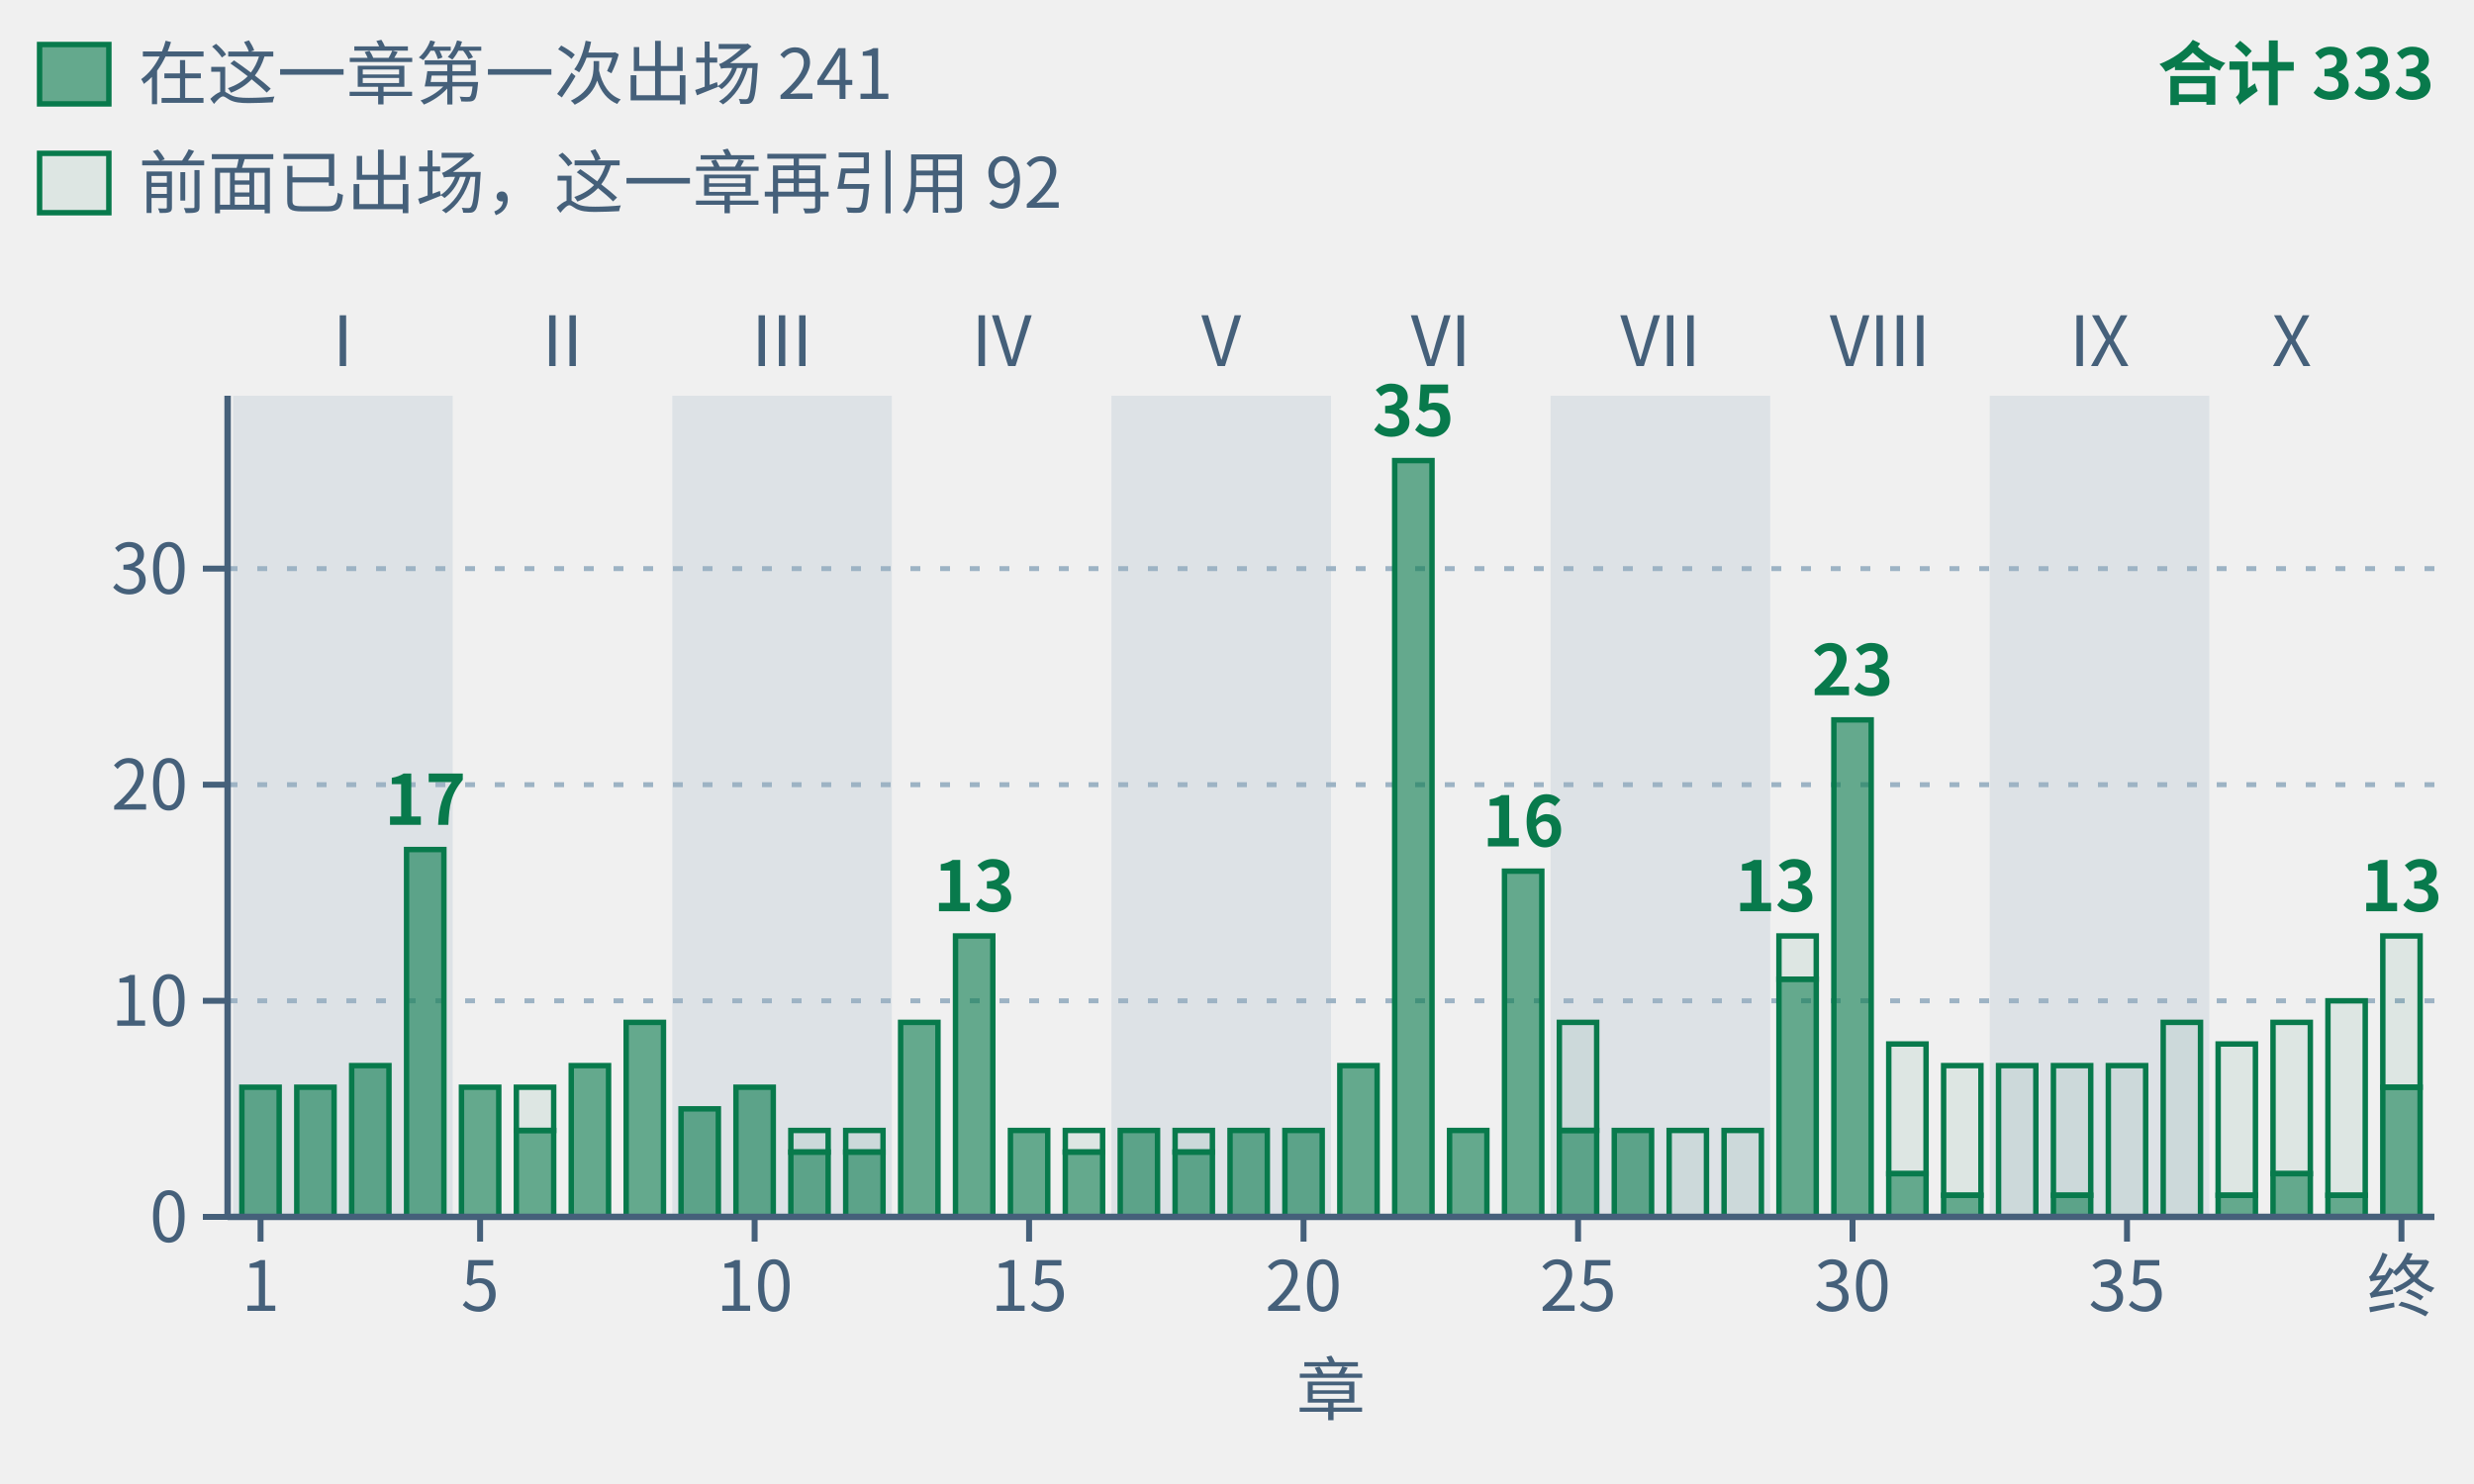
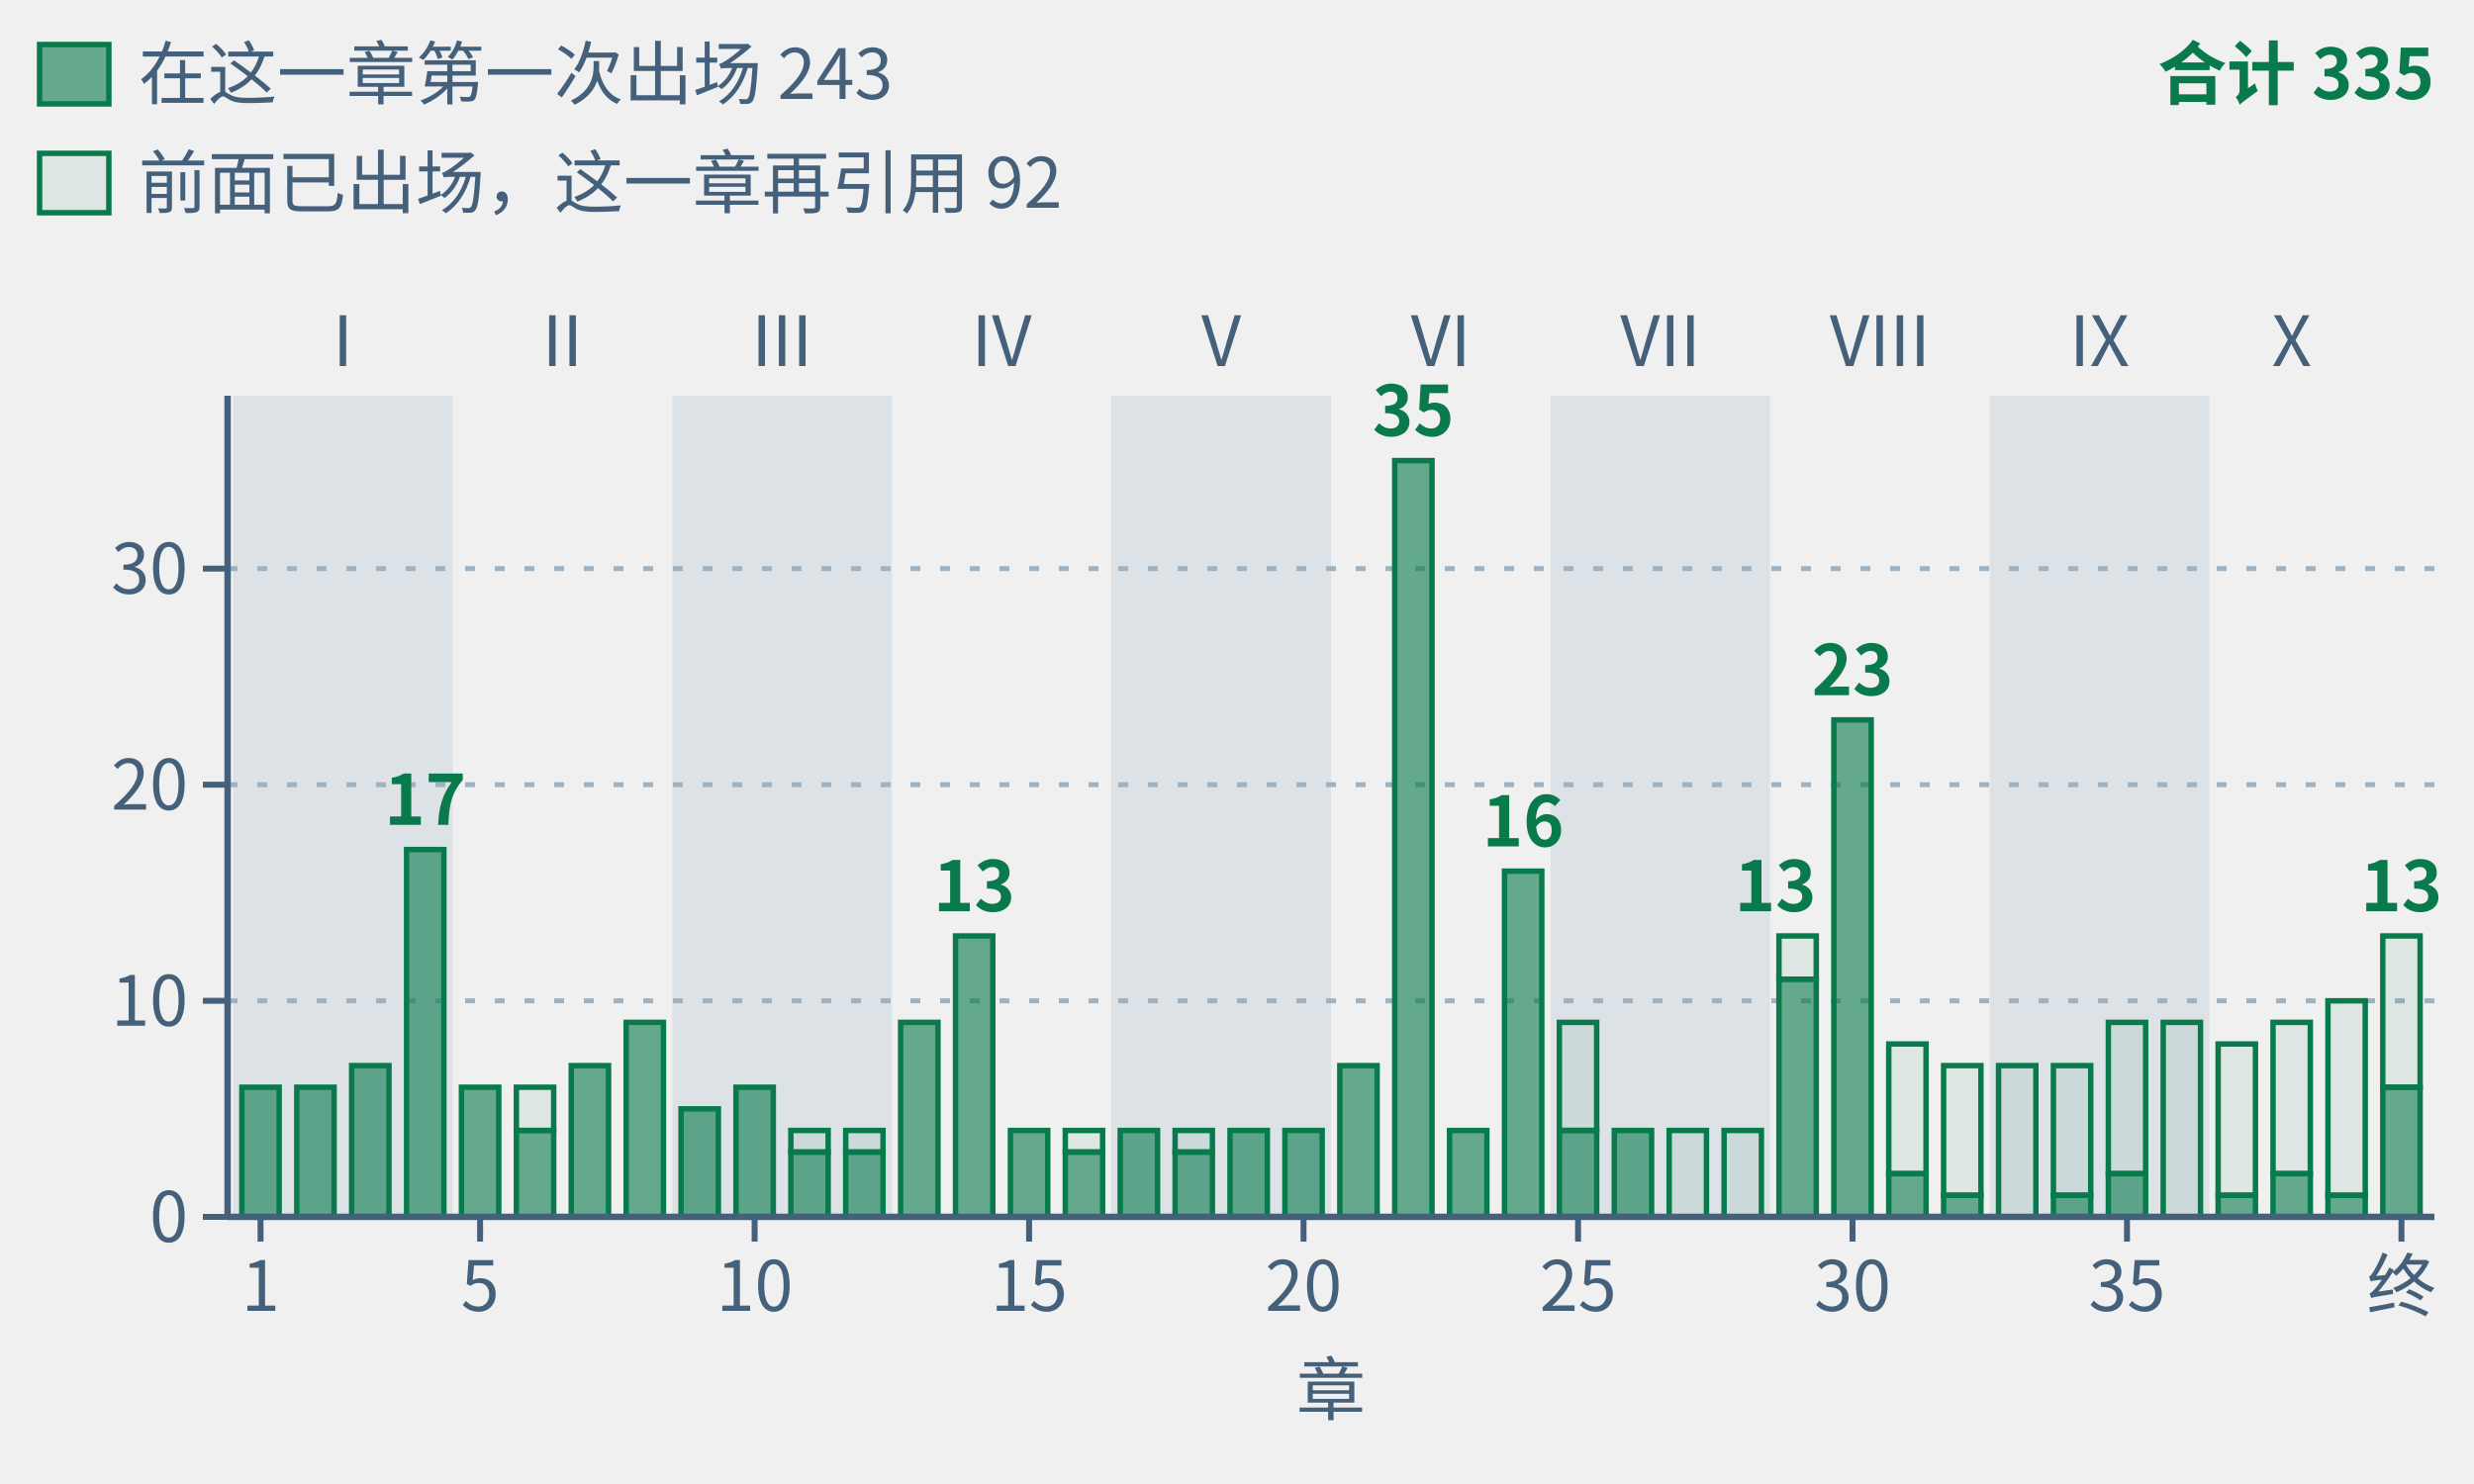
- <svg xmlns="http://www.w3.org/2000/svg" class="tr-fig" data-tr-fig="appc-theorems-by-chapter" data-lang="zh" viewBox="0 0 500 300" width="500" height="300" font-family="'Noto Sans SC', 'Noto Sans CJK SC', 'Source Sans 3', 'PingFang SC', 'Microsoft YaHei', system-ui, sans-serif" role="img" aria-label="柱状图：横轴是第一章到第三十九章与终章，纵轴是这一章的定理环境用 lean= 引用的冻结定理条数，同一条定理在几章被引用就各计一次，柱子都是绿色。浅色底纹按部分组，标着罗马数字 I 到 X。最高的是第 22 章，35 条；其次第 30 章 23 条，第 4 章 17 条，第 24 章 16 条；第 14 章、第 29 章与终章各 13 条；其余各章 4 到 10 条。40 根柱子合计 333 条，与附录 C 的 C.1 索引逐章一致。每根柱子分两段：实心的下段是在这一章第一次出场的定理，合计 241 条；空心的上段是前面已出场、这一章再引用的，合计 92 条，越往后的部分上段越高。">
+ <svg xmlns="http://www.w3.org/2000/svg" class="tr-fig" data-tr-fig="appc-theorems-by-chapter" data-lang="zh" viewBox="0 0 500 300" width="500" height="300" font-family="'Noto Sans SC', 'Noto Sans CJK SC', 'Source Sans 3', 'PingFang SC', 'Microsoft YaHei', system-ui, sans-serif" role="img" aria-label="柱状图：横轴是第一章到第三十九章与终章，纵轴是这一章的定理环境用 lean= 引用的冻结定理条数，同一条定理在几章被引用就各计一次，柱子都是绿色。浅色底纹按部分组，标着罗马数字 I 到 X。最高的是第 22 章，35 条；其次第 30 章 23 条，第 4 章 17 条，第 24 章 16 条；第 14 章、第 29 章与终章各 13 条；其余各章 4 到 10 条。40 根柱子合计 335 条，与附录 C 的 C.1 索引逐章一致。每根柱子分两段：实心的下段是在这一章第一次出场的定理，合计 243 条；空心的上段是前面已出场、这一章再引用的，合计 92 条，越往后的部分上段越高。">
  <style>.ts-ink{stroke:#0b1622}.tf-ink{fill:#0b1622}.ts-dim{stroke:#45607a}.tf-dim{fill:#45607a}.ts-faint{stroke:#9db3c4}.tf-faint{fill:#9db3c4}.ts-edge{stroke:#b9d0dd}.tf-edge{fill:#b9d0dd}.ts-hot{stroke:#5f9bb5}.tf-hot{fill:#5f9bb5}.ts-bg{stroke:#ffffff}.tf-bg{fill:#ffffff}.ts-panel{stroke:#eef5f9}.tf-panel{fill:#eef5f9}.ts-sheet{stroke:#f7fbfd}.tf-sheet{fill:#f7fbfd}.ts-cyan{stroke:#007c8a}.tf-cyan{fill:#007c8a}.ts-magenta{stroke:#b0128f}.tf-magenta{fill:#b0128f}.ts-amber{stroke:#946200}.tf-amber{fill:#946200}.ts-violet{stroke:#5a45c8}.tf-violet{fill:#5a45c8}.ts-ok{stroke:#087a4c}.tf-ok{fill:#087a4c}.ts-warn{stroke:#c21f3a}.tf-warn{fill:#c21f3a}.ts-blue{stroke:#1d5fd0}.tf-blue{fill:#1d5fd0}.ts-orange{stroke:#b85410}.tf-orange{fill:#b85410}.ts-sigma{stroke:#28405a}.tf-sigma{fill:#28405a}@media (prefers-color-scheme:dark){.ts-ink{stroke:#d4efff}.tf-ink{fill:#d4efff}.ts-dim{stroke:#6f8ea5}.tf-dim{fill:#6f8ea5}.ts-faint{stroke:#34506a}.tf-faint{fill:#34506a}.ts-edge{stroke:#143049}.tf-edge{fill:#143049}.ts-hot{stroke:#1f5d7c}.tf-hot{fill:#1f5d7c}.ts-bg{stroke:#03060c}.tf-bg{fill:#03060c}.ts-panel{stroke:#07101b}.tf-panel{fill:#07101b}.ts-sheet{stroke:#050c16}.tf-sheet{fill:#050c16}.ts-cyan{stroke:#19f0ff}.tf-cyan{fill:#19f0ff}.ts-magenta{stroke:#ff2fd0}.tf-magenta{fill:#ff2fd0}.ts-amber{stroke:#ffc83d}.tf-amber{fill:#ffc83d}.ts-violet{stroke:#9d8cff}.tf-violet{fill:#9d8cff}.ts-ok{stroke:#46ffb2}.tf-ok{fill:#46ffb2}.ts-warn{stroke:#ff5064}.tf-warn{fill:#ff5064}.ts-blue{stroke:#2a7bff}.tf-blue{fill:#2a7bff}.ts-orange{stroke:#ff8a3c}.tf-orange{fill:#ff8a3c}.ts-sigma{stroke:#cfe3ff}.tf-sigma{fill:#cfe3ff}}</style>
  <rect x="47.11" y="80" width="44.38" height="166" class="tf-faint" fill-opacity="0.22" />
  <text class="tf-dim" x="69.3" y="74" font-size="14" text-anchor="middle">I</text>
  <text class="tf-dim" x="113.68" y="74" font-size="14" text-anchor="middle">II</text>
  <rect x="135.87" y="80" width="44.38" height="166" class="tf-faint" fill-opacity="0.22" />
  <text class="tf-dim" x="158.05" y="74" font-size="14" text-anchor="middle">III</text>
  <text class="tf-dim" x="202.43" y="74" font-size="14" text-anchor="middle">IV</text>
  <rect x="224.62" y="80" width="44.38" height="166" class="tf-faint" fill-opacity="0.22" />
  <text class="tf-dim" x="246.81" y="74" font-size="14" text-anchor="middle">V</text>
  <text class="tf-dim" x="291.19" y="74" font-size="14" text-anchor="middle">VI</text>
  <rect x="313.38" y="80" width="44.38" height="166" class="tf-faint" fill-opacity="0.22" />
  <text class="tf-dim" x="335.57" y="74" font-size="14" text-anchor="middle">VII</text>
  <text class="tf-dim" x="379.95" y="74" font-size="14" text-anchor="middle">VIII</text>
  <rect x="402.13" y="80" width="44.38" height="166" class="tf-faint" fill-opacity="0.22" />
  <text class="tf-dim" x="424.32" y="74" font-size="14" text-anchor="middle">IX</text>
  <text class="tf-dim" x="463.15" y="74" font-size="14" text-anchor="middle">X</text>
  <line x1="46" y1="202.32" x2="492" y2="202.32" class="ts-faint" stroke-width="1" stroke-dasharray="2 4" fill="none" />
  <line x1="46" y1="158.63" x2="492" y2="158.63" class="ts-faint" stroke-width="1" stroke-dasharray="2 4" fill="none" />
  <line x1="46" y1="114.95" x2="492" y2="114.95" class="ts-faint" stroke-width="1" stroke-dasharray="2 4" fill="none" />
  <rect x="48.88" y="219.79" width="7.54" height="26.21" class="ts-ok tf-ok" stroke-width="1.1" fill-opacity="0.6" />
  <rect x="59.98" y="219.79" width="7.54" height="26.21" class="ts-ok tf-ok" stroke-width="1.1" fill-opacity="0.6" />
  <rect x="71.07" y="215.42" width="7.54" height="30.58" class="ts-ok tf-ok" stroke-width="1.1" fill-opacity="0.6" />
  <rect x="82.17" y="171.74" width="7.54" height="74.26" class="ts-ok tf-ok" stroke-width="1.1" fill-opacity="0.6" />
  <text class="tf-ok" x="85.94" y="166.74" font-size="14" text-anchor="middle" font-weight="600">17</text>
  <rect x="93.26" y="219.79" width="7.54" height="26.21" class="ts-ok tf-ok" stroke-width="1.1" fill-opacity="0.6" />
  <rect x="104.36" y="219.79" width="7.54" height="8.74" class="ts-ok tf-ok" stroke-width="1.1" fill-opacity="0.08" />
  <rect x="104.36" y="228.53" width="7.54" height="17.47" class="ts-ok tf-ok" stroke-width="1.1" fill-opacity="0.6" />
  <rect x="115.45" y="215.42" width="7.54" height="30.58" class="ts-ok tf-ok" stroke-width="1.1" fill-opacity="0.6" />
  <rect x="126.55" y="206.68" width="7.54" height="39.32" class="ts-ok tf-ok" stroke-width="1.1" fill-opacity="0.6" />
  <rect x="137.64" y="224.16" width="7.54" height="21.84" class="ts-ok tf-ok" stroke-width="1.1" fill-opacity="0.6" />
  <rect x="148.74" y="219.79" width="7.54" height="26.21" class="ts-ok tf-ok" stroke-width="1.1" fill-opacity="0.6" />
  <rect x="159.83" y="228.53" width="7.54" height="4.37" class="ts-ok tf-ok" stroke-width="1.1" fill-opacity="0.08" />
  <rect x="159.83" y="232.89" width="7.54" height="13.11" class="ts-ok tf-ok" stroke-width="1.1" fill-opacity="0.6" />
  <rect x="170.92" y="228.53" width="7.54" height="4.37" class="ts-ok tf-ok" stroke-width="1.1" fill-opacity="0.08" />
  <rect x="170.92" y="232.89" width="7.54" height="13.11" class="ts-ok tf-ok" stroke-width="1.1" fill-opacity="0.6" />
  <rect x="182.02" y="206.68" width="7.54" height="39.32" class="ts-ok tf-ok" stroke-width="1.1" fill-opacity="0.6" />
  <rect x="193.11" y="189.21" width="7.54" height="56.79" class="ts-ok tf-ok" stroke-width="1.1" fill-opacity="0.6" />
  <text class="tf-ok" x="196.89" y="184.21" font-size="14" text-anchor="middle" font-weight="600">13</text>
  <rect x="204.21" y="228.53" width="7.54" height="17.47" class="ts-ok tf-ok" stroke-width="1.1" fill-opacity="0.6" />
  <rect x="215.3" y="228.53" width="7.54" height="4.37" class="ts-ok tf-ok" stroke-width="1.1" fill-opacity="0.08" />
  <rect x="215.3" y="232.89" width="7.54" height="13.11" class="ts-ok tf-ok" stroke-width="1.1" fill-opacity="0.6" />
  <rect x="226.4" y="228.53" width="7.54" height="17.47" class="ts-ok tf-ok" stroke-width="1.1" fill-opacity="0.6" />
  <rect x="237.49" y="228.53" width="7.54" height="4.37" class="ts-ok tf-ok" stroke-width="1.1" fill-opacity="0.08" />
  <rect x="237.49" y="232.89" width="7.54" height="13.11" class="ts-ok tf-ok" stroke-width="1.1" fill-opacity="0.6" />
  <rect x="248.59" y="228.53" width="7.54" height="17.47" class="ts-ok tf-ok" stroke-width="1.1" fill-opacity="0.6" />
  <rect x="259.68" y="228.53" width="7.54" height="17.47" class="ts-ok tf-ok" stroke-width="1.1" fill-opacity="0.6" />
  <rect x="270.78" y="215.42" width="7.54" height="30.58" class="ts-ok tf-ok" stroke-width="1.1" fill-opacity="0.6" />
  <rect x="281.87" y="93.11" width="7.54" height="152.89" class="ts-ok tf-ok" stroke-width="1.1" fill-opacity="0.6" />
  <text class="tf-ok" x="285.64" y="88.11" font-size="14" text-anchor="middle" font-weight="600">35</text>
  <rect x="292.96" y="228.53" width="7.54" height="17.47" class="ts-ok tf-ok" stroke-width="1.1" fill-opacity="0.6" />
  <rect x="304.06" y="176.11" width="7.54" height="69.89" class="ts-ok tf-ok" stroke-width="1.1" fill-opacity="0.6" />
  <text class="tf-ok" x="307.83" y="171.11" font-size="14" text-anchor="middle" font-weight="600">16</text>
  <rect x="315.15" y="206.68" width="7.54" height="21.84" class="ts-ok tf-ok" stroke-width="1.1" fill-opacity="0.08" />
  <rect x="315.15" y="228.53" width="7.54" height="17.47" class="ts-ok tf-ok" stroke-width="1.1" fill-opacity="0.6" />
  <rect x="326.25" y="228.53" width="7.54" height="17.47" class="ts-ok tf-ok" stroke-width="1.1" fill-opacity="0.6" />
  <rect x="337.34" y="228.53" width="7.54" height="17.47" class="ts-ok tf-ok" stroke-width="1.1" fill-opacity="0.08" />
  <rect x="348.44" y="228.53" width="7.54" height="17.47" class="ts-ok tf-ok" stroke-width="1.1" fill-opacity="0.08" />
  <rect x="359.53" y="189.21" width="7.54" height="8.74" class="ts-ok tf-ok" stroke-width="1.1" fill-opacity="0.08" />
  <rect x="359.53" y="197.95" width="7.54" height="48.05" class="ts-ok tf-ok" stroke-width="1.1" fill-opacity="0.6" />
  <text class="tf-ok" x="367.08" y="184.21" font-size="14" text-anchor="end" font-weight="600">13</text>
  <rect x="370.63" y="145.53" width="7.54" height="100.47" class="ts-ok tf-ok" stroke-width="1.1" fill-opacity="0.6" />
  <text class="tf-ok" x="374.4" y="140.53" font-size="14" text-anchor="middle" font-weight="600">23</text>
  <rect x="381.72" y="211.05" width="7.54" height="26.21" class="ts-ok tf-ok" stroke-width="1.1" fill-opacity="0.08" />
  <rect x="381.72" y="237.26" width="7.54" height="8.74" class="ts-ok tf-ok" stroke-width="1.1" fill-opacity="0.6" />
  <rect x="392.81" y="215.42" width="7.54" height="26.21" class="ts-ok tf-ok" stroke-width="1.1" fill-opacity="0.08" />
  <rect x="392.81" y="241.63" width="7.54" height="4.37" class="ts-ok tf-ok" stroke-width="1.1" fill-opacity="0.6" />
  <rect x="403.91" y="215.42" width="7.54" height="30.58" class="ts-ok tf-ok" stroke-width="1.1" fill-opacity="0.08" />
  <rect x="415" y="215.42" width="7.54" height="26.21" class="ts-ok tf-ok" stroke-width="1.1" fill-opacity="0.08" />
  <rect x="415" y="241.63" width="7.54" height="4.37" class="ts-ok tf-ok" stroke-width="1.1" fill-opacity="0.6" />
-   <rect x="426.1" y="215.42" width="7.54" height="30.58" class="ts-ok tf-ok" stroke-width="1.1" fill-opacity="0.08" />
+   <rect x="426.1" y="206.68" width="7.54" height="30.58" class="ts-ok tf-ok" stroke-width="1.1" fill-opacity="0.08" />
+   <rect x="426.1" y="237.26" width="7.54" height="8.74" class="ts-ok tf-ok" stroke-width="1.1" fill-opacity="0.6" />
  <rect x="437.19" y="206.68" width="7.54" height="39.32" class="ts-ok tf-ok" stroke-width="1.1" fill-opacity="0.08" />
  <rect x="448.29" y="211.05" width="7.54" height="30.58" class="ts-ok tf-ok" stroke-width="1.1" fill-opacity="0.08" />
  <rect x="448.29" y="241.63" width="7.54" height="4.37" class="ts-ok tf-ok" stroke-width="1.1" fill-opacity="0.6" />
  <rect x="459.38" y="206.68" width="7.54" height="30.58" class="ts-ok tf-ok" stroke-width="1.1" fill-opacity="0.08" />
  <rect x="459.38" y="237.26" width="7.54" height="8.74" class="ts-ok tf-ok" stroke-width="1.1" fill-opacity="0.6" />
  <rect x="470.48" y="202.32" width="7.54" height="39.32" class="ts-ok tf-ok" stroke-width="1.1" fill-opacity="0.08" />
  <rect x="470.48" y="241.63" width="7.54" height="4.37" class="ts-ok tf-ok" stroke-width="1.1" fill-opacity="0.6" />
  <rect x="481.57" y="189.21" width="7.54" height="30.58" class="ts-ok tf-ok" stroke-width="1.1" fill-opacity="0.08" />
  <rect x="481.57" y="219.79" width="7.54" height="26.21" class="ts-ok tf-ok" stroke-width="1.1" fill-opacity="0.6" />
  <text class="tf-ok" x="485.34" y="184.21" font-size="14" text-anchor="middle" font-weight="600">13</text>
  <line x1="46" y1="246" x2="492" y2="246" class="ts-dim" stroke-width="1.3" fill="none" />
  <line x1="52.66" y1="246" x2="52.66" y2="251" class="ts-dim" stroke-width="1.2" fill="none" />
  <text class="tf-dim" x="52.66" y="265" font-size="14" text-anchor="middle">1</text>
  <line x1="97.03" y1="246" x2="97.03" y2="251" class="ts-dim" stroke-width="1.2" fill="none" />
  <text class="tf-dim" x="97.03" y="265" font-size="14" text-anchor="middle">5</text>
  <line x1="152.51" y1="246" x2="152.51" y2="251" class="ts-dim" stroke-width="1.2" fill="none" />
  <text class="tf-dim" x="152.51" y="265" font-size="14" text-anchor="middle">10</text>
  <line x1="207.98" y1="246" x2="207.98" y2="251" class="ts-dim" stroke-width="1.2" fill="none" />
  <text class="tf-dim" x="207.98" y="265" font-size="14" text-anchor="middle">15</text>
  <line x1="263.45" y1="246" x2="263.45" y2="251" class="ts-dim" stroke-width="1.2" fill="none" />
  <text class="tf-dim" x="263.45" y="265" font-size="14" text-anchor="middle">20</text>
  <line x1="318.93" y1="246" x2="318.93" y2="251" class="ts-dim" stroke-width="1.2" fill="none" />
  <text class="tf-dim" x="318.93" y="265" font-size="14" text-anchor="middle">25</text>
  <line x1="374.4" y1="246" x2="374.4" y2="251" class="ts-dim" stroke-width="1.2" fill="none" />
  <text class="tf-dim" x="374.4" y="265" font-size="14" text-anchor="middle">30</text>
  <line x1="429.87" y1="246" x2="429.87" y2="251" class="ts-dim" stroke-width="1.2" fill="none" />
  <text class="tf-dim" x="429.87" y="265" font-size="14" text-anchor="middle">35</text>
  <line x1="485.34" y1="246" x2="485.34" y2="251" class="ts-dim" stroke-width="1.2" fill="none" />
  <text class="tf-dim" x="485.34" y="265" font-size="14" text-anchor="middle">终</text>
  <text class="tf-dim" x="269" y="286" font-size="14" text-anchor="middle">章</text>
  <line x1="46" y1="80" x2="46" y2="246" class="ts-dim" stroke-width="1.3" fill="none" />
  <line x1="41" y1="246" x2="46" y2="246" class="ts-dim" stroke-width="1.2" fill="none" />
  <text class="tf-dim" x="38" y="251.04" font-size="14" text-anchor="end">0</text>
  <line x1="41" y1="202.32" x2="46" y2="202.32" class="ts-dim" stroke-width="1.2" fill="none" />
  <text class="tf-dim" x="38" y="207.36" font-size="14" text-anchor="end">10</text>
  <line x1="41" y1="158.63" x2="46" y2="158.63" class="ts-dim" stroke-width="1.2" fill="none" />
  <text class="tf-dim" x="38" y="163.67" font-size="14" text-anchor="end">20</text>
  <line x1="41" y1="114.95" x2="46" y2="114.95" class="ts-dim" stroke-width="1.2" fill="none" />
  <text class="tf-dim" x="38" y="119.99" font-size="14" text-anchor="end">30</text>
  <rect x="8" y="9" width="14" height="12" class="ts-ok tf-ok" stroke-width="1.1" fill-opacity="0.6" />
-   <text class="tf-dim" x="28" y="20" font-size="14">在这一章第一次出场 241</text>
+   <text class="tf-dim" x="28" y="20" font-size="14">在这一章第一次出场 243</text>
  <rect x="8" y="31" width="14" height="12" class="ts-ok tf-ok" stroke-width="1.1" fill-opacity="0.08" />
  <text class="tf-dim" x="28" y="42" font-size="14">前面已出场，这一章再引用 92</text>
-   <text class="tf-ok" x="492" y="20" font-size="14" text-anchor="end" font-weight="600">合计 333</text>
+   <text class="tf-ok" x="492" y="20" font-size="14" text-anchor="end" font-weight="600">合计 335</text>
</svg>
